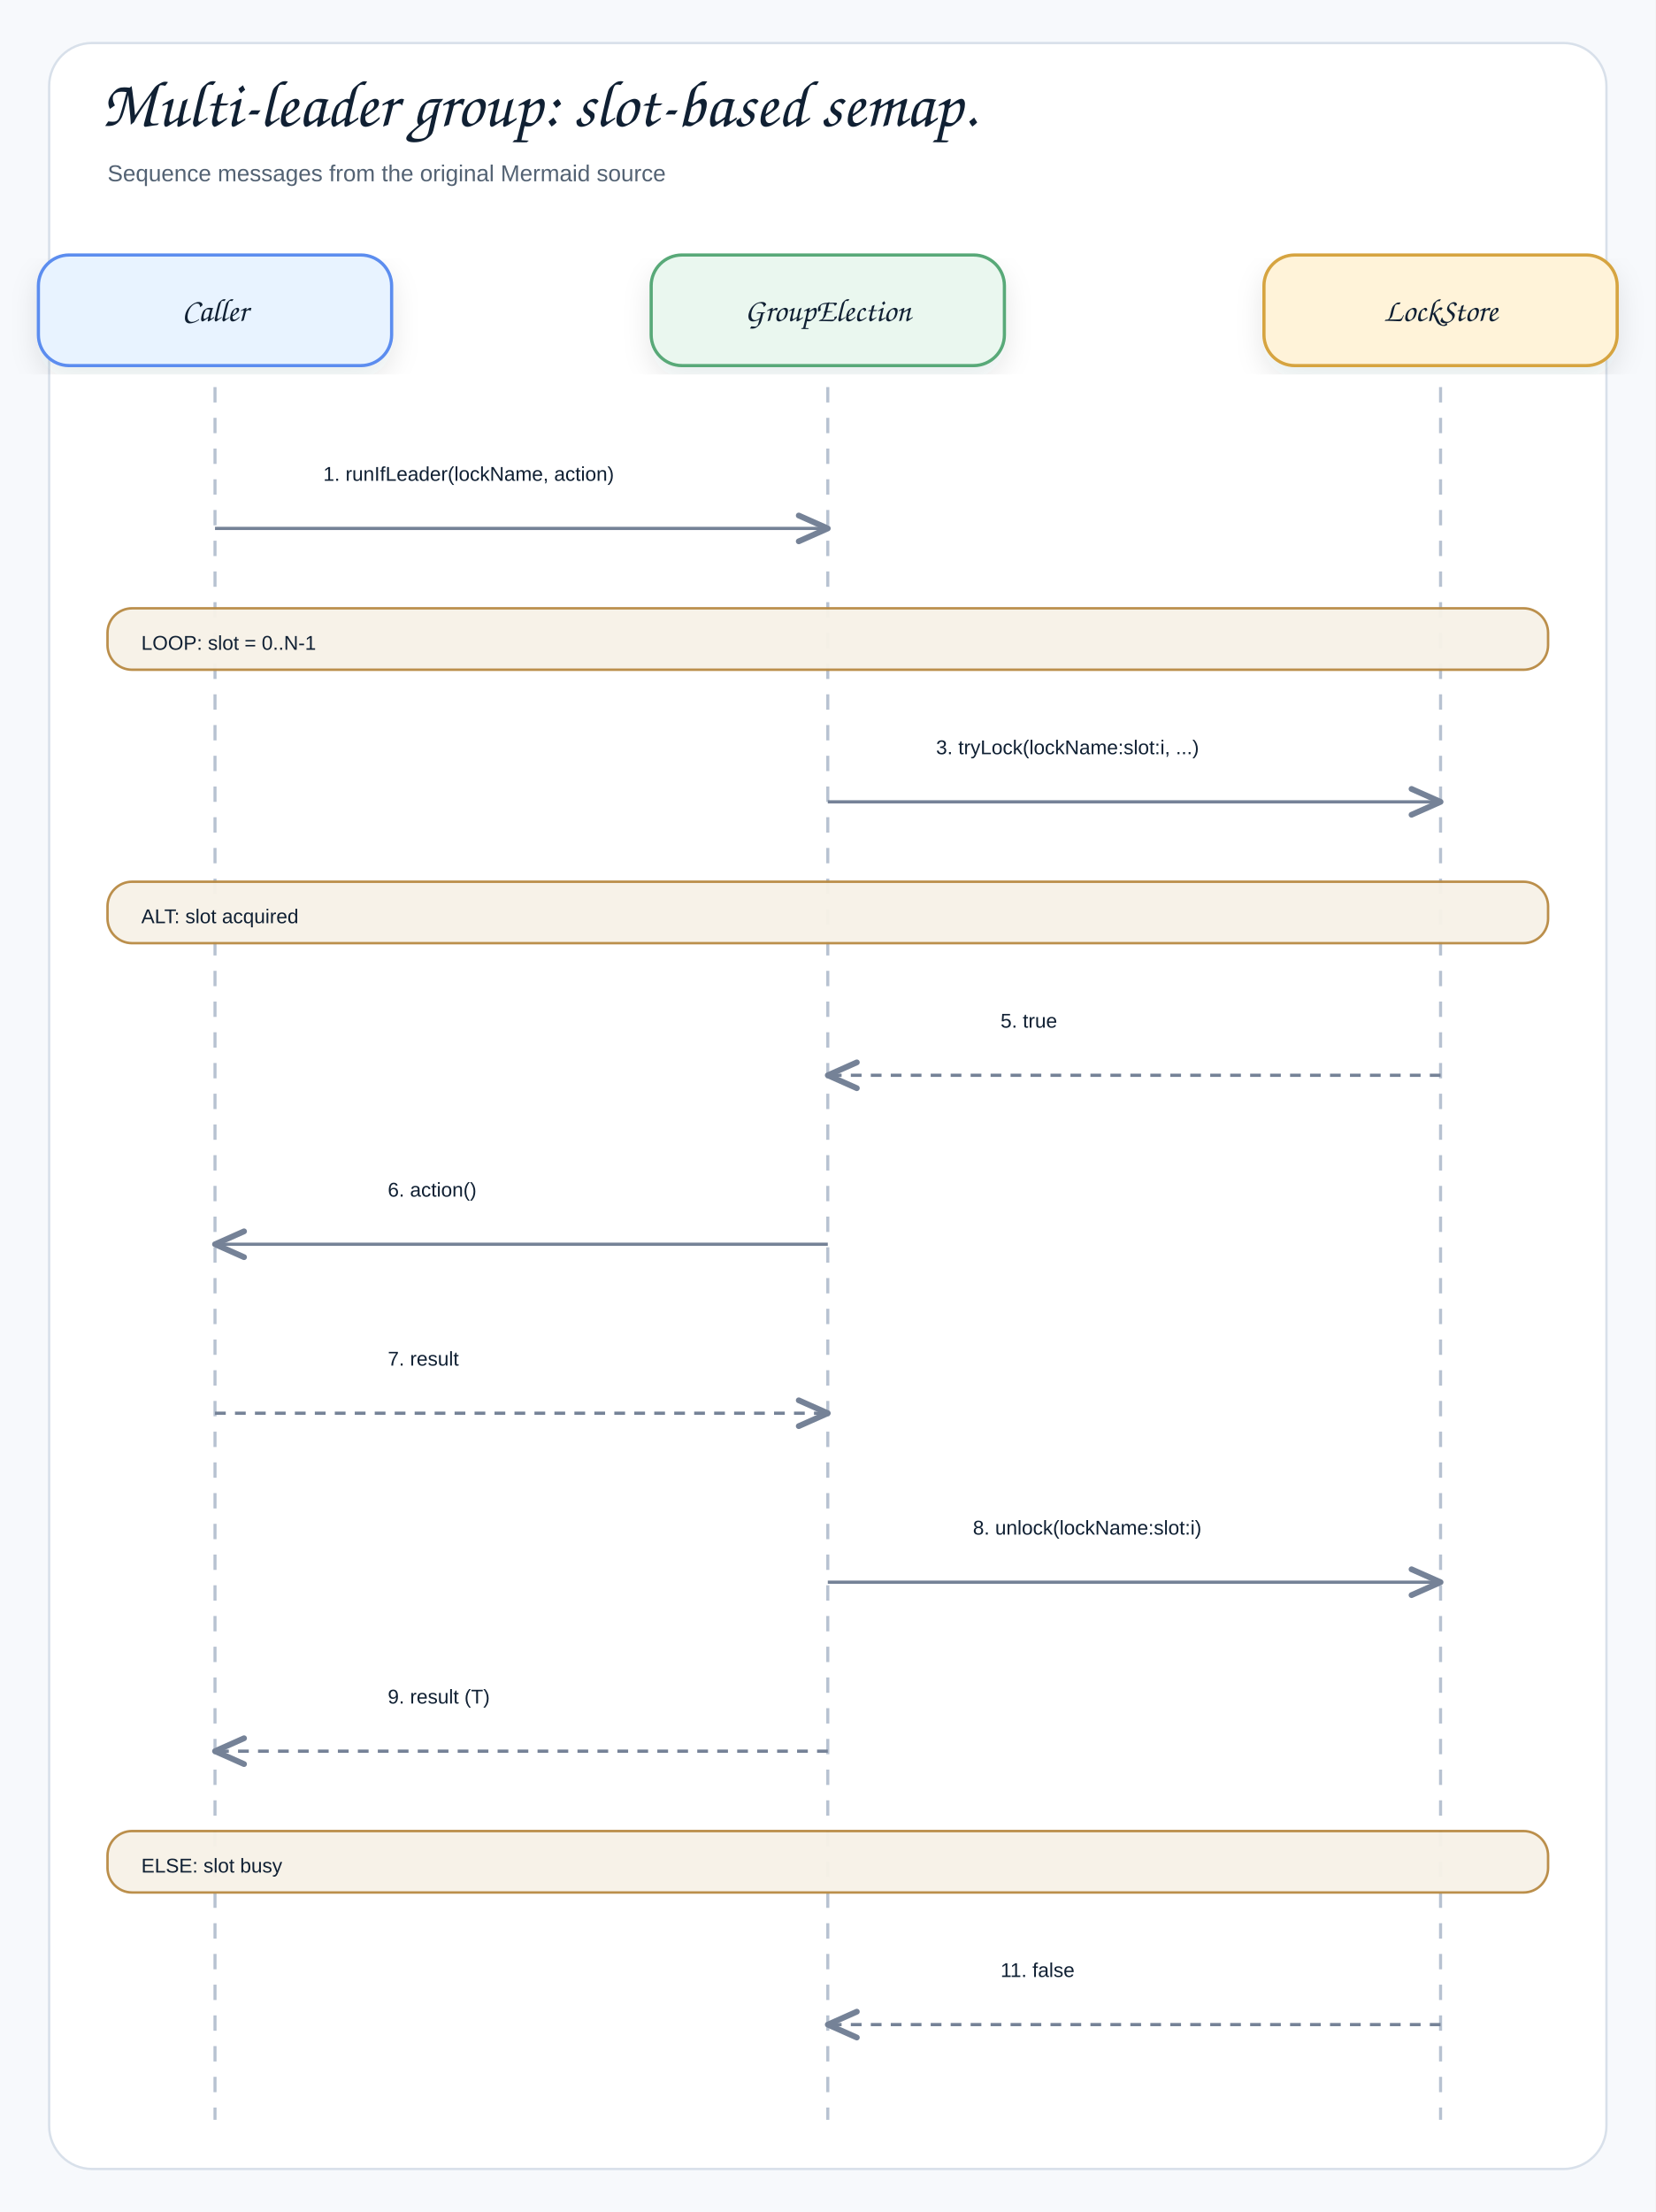
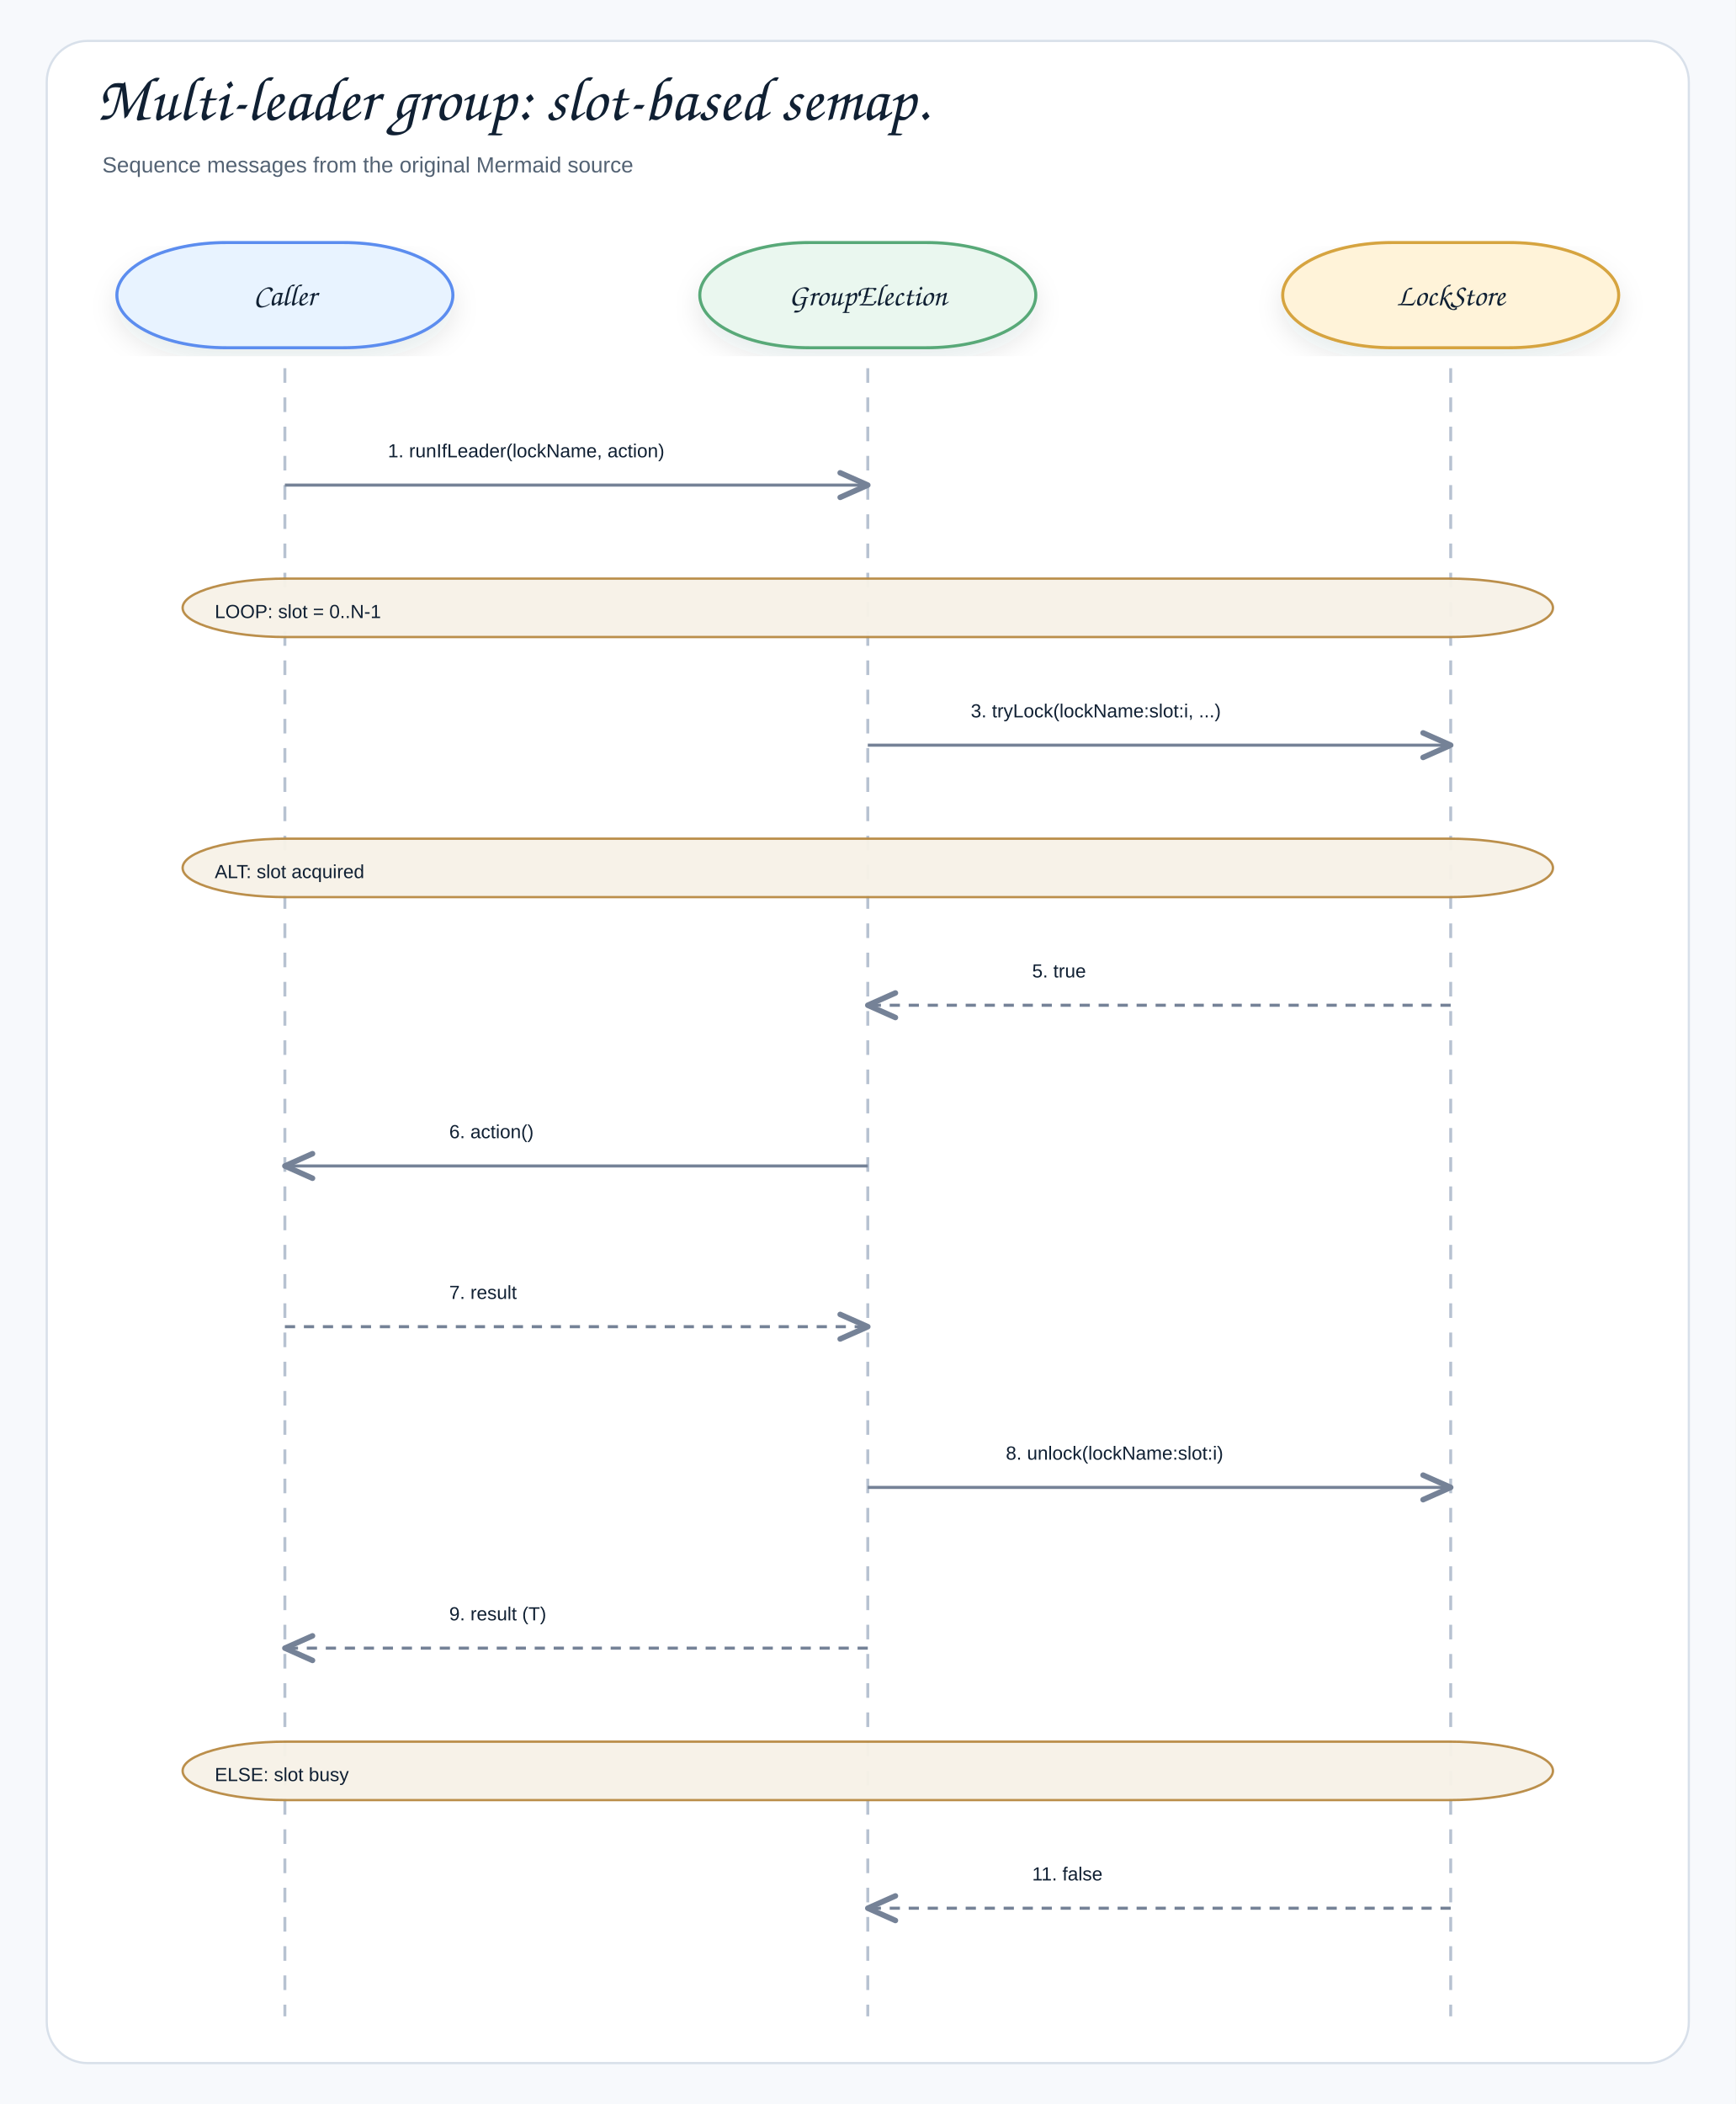
- <svg xmlns="http://www.w3.org/2000/svg" width="1078" height="1440" viewBox="0 0 1078 1440" role="img" aria-label="Multi-leader group: slot-based semaphore (maxLeaders = N)">
+ <svg xmlns="http://www.w3.org/2000/svg" width="1188" height="1440" viewBox="0 0 1188 1440" role="img" aria-label="Multi-leader group: slot-based semaphore (maxLeaders = N)">
  <defs>
    <filter id="shadow" x="-8%" y="-8%" width="116%" height="116%">
      <feDropShadow dx="0" dy="8" stdDeviation="9" flood-color="#1f2937" flood-opacity="0.10" />
    </filter>
    <marker id="openArrow" markerWidth="12" markerHeight="10" refX="10" refY="5" orient="auto" markerUnits="strokeWidth">
      <path d="M 1 1 L 10 5 L 1 9" fill="none" stroke="#758297" stroke-width="1.8" stroke-linecap="round" stroke-linejoin="round" />
    </marker>
    <marker id="inherit" markerWidth="14" markerHeight="12" refX="12" refY="6" orient="auto" markerUnits="strokeWidth">
      <path d="M 0 1 L 12 6 L 0 11 Z" fill="#ffffff" stroke="#758297" stroke-width="1.8" />
    </marker>
    <style>
    .canvas{fill:#f7f9fc}.frame{fill:#fff;stroke:#d8e0ea;stroke-width:1.5}
-     .title{font-family:"Architects Daughter","Comic Sans MS","Comic Sans",cursive;font-size:43px;font-weight:400;fill:#102033}
-     .subtitle{font-family:"Comic Sans MS","Comic Sans","Comic Neue",Arial,sans-serif;font-size:15px;font-weight:400;fill:#536273}
-     .label{font-family:"Architects Daughter","Comic Sans MS","Comic Sans",cursive;font-size:25px;font-weight:400;fill:#102033}
-     .smallLabel{font-family:"Architects Daughter","Comic Sans MS","Comic Sans",cursive;font-size:21px;font-weight:400;fill:#102033}
-     .mono{font-family:"Comic Sans MS","Comic Sans","Comic Neue",Arial,sans-serif;font-size:12px;font-weight:400;fill:#102033}
-     .small{font-family:"Comic Sans MS","Comic Sans","Comic Neue",Arial,sans-serif;font-size:12px;font-weight:400;fill:#536273}
-     .strong{font-family:"Comic Sans MS","Comic Sans","Comic Neue",Arial,sans-serif;font-size:13px;font-weight:400;fill:#102033}
+     .title{font-family:"Architects Daughter","Comic Mono","Comic Sans MS","Comic Sans",cursive;font-size:43px;font-weight:400;fill:#102033}
+     .subtitle{font-family:"Comic Mono","Comic Sans MS","Comic Sans","Comic Neue",Arial,sans-serif;font-size:15px;font-weight:400;fill:#536273}
+     .label{font-family:"Architects Daughter","Comic Mono","Comic Sans MS","Comic Sans",cursive;font-size:25px;font-weight:400;fill:#102033}
+     .smallLabel{font-family:"Architects Daughter","Comic Mono","Comic Sans MS","Comic Sans",cursive;font-size:21px;font-weight:400;fill:#102033}
+     .mono{font-family:"Comic Mono","Comic Sans MS","Comic Sans","Comic Neue",Arial,sans-serif;font-size:12px;font-weight:400;fill:#102033}
+     .small{font-family:"Comic Mono","Comic Sans MS","Comic Sans","Comic Neue",Arial,sans-serif;font-size:12px;font-weight:400;fill:#536273}
+     .strong{font-family:"Comic Mono","Comic Sans MS","Comic Sans","Comic Neue",Arial,sans-serif;font-size:13px;font-weight:400;fill:#102033}
    .card{stroke-width:2.1;filter:url(#shadow)}.compartment{stroke-width:1.5;fill:none}
    .line{stroke:#758297;stroke-width:2.1;fill:none;marker-end:url(#openArrow)}
    .plainLine{stroke:#758297;stroke-width:2.1;fill:none}
    .dashed{stroke:#758297;stroke-width:2.1;stroke-dasharray:7 6;fill:none;marker-end:url(#openArrow)}
    .inheritLine{stroke:#758297;stroke-width:2.2;fill:none;marker-end:url(#inherit)}
    .implLine{stroke:#758297;stroke-width:2.2;stroke-dasharray:8 7;fill:none;marker-end:url(#inherit)}
  </style>
  </defs>
-   <rect class="canvas" width="1078" height="1440" />
-   <rect class="frame" x="32" y="28" width="1014" height="1384" rx="28" />
+   <rect class="canvas" width="1188" height="1440" />
+   <rect class="frame" x="32" y="28" width="1124" height="1384" rx="28" />
  <text class="title" x="66" y="82">Multi-leader group: slot-based semap.</text>
  <text class="subtitle" x="70" y="118">Sequence messages from the original Mermaid source</text>
-   <rect class="card" x="25" y="166" width="230" height="72" rx="20" fill="#E8F3FF" stroke="#5B8DEF" />
-   <text class="smallLabel" x="140" y="209" text-anchor="middle">Caller</text>
-   <line class="lifeline" x1="140" y1="252" x2="140" y2="1380" stroke="#b7c2d1" stroke-width="2" stroke-dasharray="10 10" />
-   <rect class="card" x="424" y="166" width="230" height="72" rx="20" fill="#EAF7EF" stroke="#58A978" />
-   <text class="smallLabel" x="539" y="209" text-anchor="middle">GroupElection</text>
-   <line class="lifeline" x1="539" y1="252" x2="539" y2="1380" stroke="#b7c2d1" stroke-width="2" stroke-dasharray="10 10" />
-   <rect class="card" x="823" y="166" width="230" height="72" rx="20" fill="#FFF3D9" stroke="#D6A441" />
-   <text class="smallLabel" x="938" y="209" text-anchor="middle">LockStore</text>
-   <line class="lifeline" x1="938" y1="252" x2="938" y2="1380" stroke="#b7c2d1" stroke-width="2" stroke-dasharray="10 10" />
-   <rect x="192.5" y="286" width="294" height="40" rx="12" fill="#ffffff" opacity="0.97" />
-   <text class="strong" x="210.5" y="313" text-anchor="start">1. runIfLeader(lockName, action)</text>
-   <path class="line" d="M140 344 L539 344" />
-   <rect x="70" y="396" width="938" height="40" rx="16" fill="#F7F1E7" stroke="#B88A44" stroke-width="1.6" opacity="0.96" />
-   <text class="strong" x="92" y="423" text-anchor="start">LOOP: slot = 0..N-1</text>
-   <rect x="591.5" y="464" width="294" height="40" rx="12" fill="#ffffff" opacity="0.97" />
-   <text class="strong" x="609.5" y="491" text-anchor="start">3. tryLock(lockName:slot:i, ...)</text>
-   <path class="line" d="M539 522 L938 522" />
-   <rect x="70" y="574" width="938" height="40" rx="16" fill="#F7F1E7" stroke="#B88A44" stroke-width="1.6" opacity="0.96" />
-   <text class="strong" x="92" y="601" text-anchor="start">ALT: slot acquired</text>
-   <rect x="633.5" y="642" width="210" height="40" rx="12" fill="#ffffff" opacity="0.97" />
-   <text class="strong" x="651.5" y="669" text-anchor="start">5. true</text>
-   <path class="dashed" d="M938 700 L539 700" />
-   <rect x="234.5" y="752" width="210" height="40" rx="12" fill="#ffffff" opacity="0.97" />
-   <text class="strong" x="252.5" y="779" text-anchor="start">6. action()</text>
-   <path class="line" d="M539 810 L140 810" />
-   <rect x="234.5" y="862" width="210" height="40" rx="12" fill="#ffffff" opacity="0.97" />
-   <text class="strong" x="252.5" y="889" text-anchor="start">7. result</text>
-   <path class="dashed" d="M140 920 L539 920" />
-   <rect x="615.5" y="972" width="246" height="40" rx="12" fill="#ffffff" opacity="0.97" />
-   <text class="strong" x="633.5" y="999" text-anchor="start">8. unlock(lockName:slot:i)</text>
-   <path class="line" d="M539 1030 L938 1030" />
-   <rect x="234.5" y="1082" width="210" height="40" rx="12" fill="#ffffff" opacity="0.97" />
-   <text class="strong" x="252.5" y="1109" text-anchor="start">9. result (T)</text>
-   <path class="dashed" d="M539 1140 L140 1140" />
-   <rect x="70" y="1192" width="938" height="40" rx="16" fill="#F7F1E7" stroke="#B88A44" stroke-width="1.6" opacity="0.96" />
-   <text class="strong" x="92" y="1219" text-anchor="start">ELSE: slot busy</text>
-   <rect x="633.5" y="1260" width="210" height="40" rx="12" fill="#ffffff" opacity="0.97" />
-   <text class="strong" x="651.5" y="1287" text-anchor="start">11. false</text>
-   <path class="dashed" d="M938 1318 L539 1318" />
+   <rect class="card" x="80" y="166" width="230" height="72" rx="75" fill="#E8F3FF" stroke="#5B8DEF" />
+   <text class="smallLabel" x="195" y="209" text-anchor="middle">Caller</text>
+   <line class="lifeline" x1="195" y1="252" x2="195" y2="1380" stroke="#b7c2d1" stroke-width="2" stroke-dasharray="10 10" />
+   <rect class="card" x="479" y="166" width="230" height="72" rx="75" fill="#EAF7EF" stroke="#58A978" />
+   <text class="smallLabel" x="594" y="209" text-anchor="middle">GroupElection</text>
+   <line class="lifeline" x1="594" y1="252" x2="594" y2="1380" stroke="#b7c2d1" stroke-width="2" stroke-dasharray="10 10" />
+   <rect class="card" x="878" y="166" width="230" height="72" rx="75" fill="#FFF3D9" stroke="#D6A441" />
+   <text class="smallLabel" x="993" y="209" text-anchor="middle">LockStore</text>
+   <line class="lifeline" x1="993" y1="252" x2="993" y2="1380" stroke="#b7c2d1" stroke-width="2" stroke-dasharray="10 10" />
+   <rect x="247.5" y="286" width="294" height="40" rx="67" fill="#ffffff" opacity="0.97" />
+   <text class="strong" x="265.5" y="313" text-anchor="start">1. runIfLeader(lockName, action)</text>
+   <path class="line" d="M195 332 L594 332" />
+   <rect x="125" y="396" width="938" height="40" rx="71" fill="#F7F1E7" stroke="#B88A44" stroke-width="1.6" opacity="0.96" />
+   <text class="strong" x="147" y="423" text-anchor="start">LOOP: slot = 0..N-1</text>
+   <rect x="646.5" y="464" width="294" height="40" rx="67" fill="#ffffff" opacity="0.97" />
+   <text class="strong" x="664.5" y="491" text-anchor="start">3. tryLock(lockName:slot:i, ...)</text>
+   <path class="line" d="M594 510 L993 510" />
+   <rect x="125" y="574" width="938" height="40" rx="71" fill="#F7F1E7" stroke="#B88A44" stroke-width="1.6" opacity="0.96" />
+   <text class="strong" x="147" y="601" text-anchor="start">ALT: slot acquired</text>
+   <rect x="688.5" y="642" width="210" height="40" rx="67" fill="#ffffff" opacity="0.97" />
+   <text class="strong" x="706.5" y="669" text-anchor="start">5. true</text>
+   <path class="dashed" d="M993 688 L594 688" />
+   <rect x="289.5" y="752" width="210" height="40" rx="67" fill="#ffffff" opacity="0.97" />
+   <text class="strong" x="307.5" y="779" text-anchor="start">6. action()</text>
+   <path class="line" d="M594 798 L195 798" />
+   <rect x="289.5" y="862" width="210" height="40" rx="67" fill="#ffffff" opacity="0.97" />
+   <text class="strong" x="307.5" y="889" text-anchor="start">7. result</text>
+   <path class="dashed" d="M195 908 L594 908" />
+   <rect x="670.5" y="972" width="246" height="40" rx="67" fill="#ffffff" opacity="0.97" />
+   <text class="strong" x="688.5" y="999" text-anchor="start">8. unlock(lockName:slot:i)</text>
+   <path class="line" d="M594 1018 L993 1018" />
+   <rect x="289.5" y="1082" width="210" height="40" rx="67" fill="#ffffff" opacity="0.97" />
+   <text class="strong" x="307.5" y="1109" text-anchor="start">9. result (T)</text>
+   <path class="dashed" d="M594 1128 L195 1128" />
+   <rect x="125" y="1192" width="938" height="40" rx="71" fill="#F7F1E7" stroke="#B88A44" stroke-width="1.6" opacity="0.96" />
+   <text class="strong" x="147" y="1219" text-anchor="start">ELSE: slot busy</text>
+   <rect x="688.5" y="1260" width="210" height="40" rx="67" fill="#ffffff" opacity="0.97" />
+   <text class="strong" x="706.5" y="1287" text-anchor="start">11. false</text>
+   <path class="dashed" d="M993 1306 L594 1306" />
</svg>
